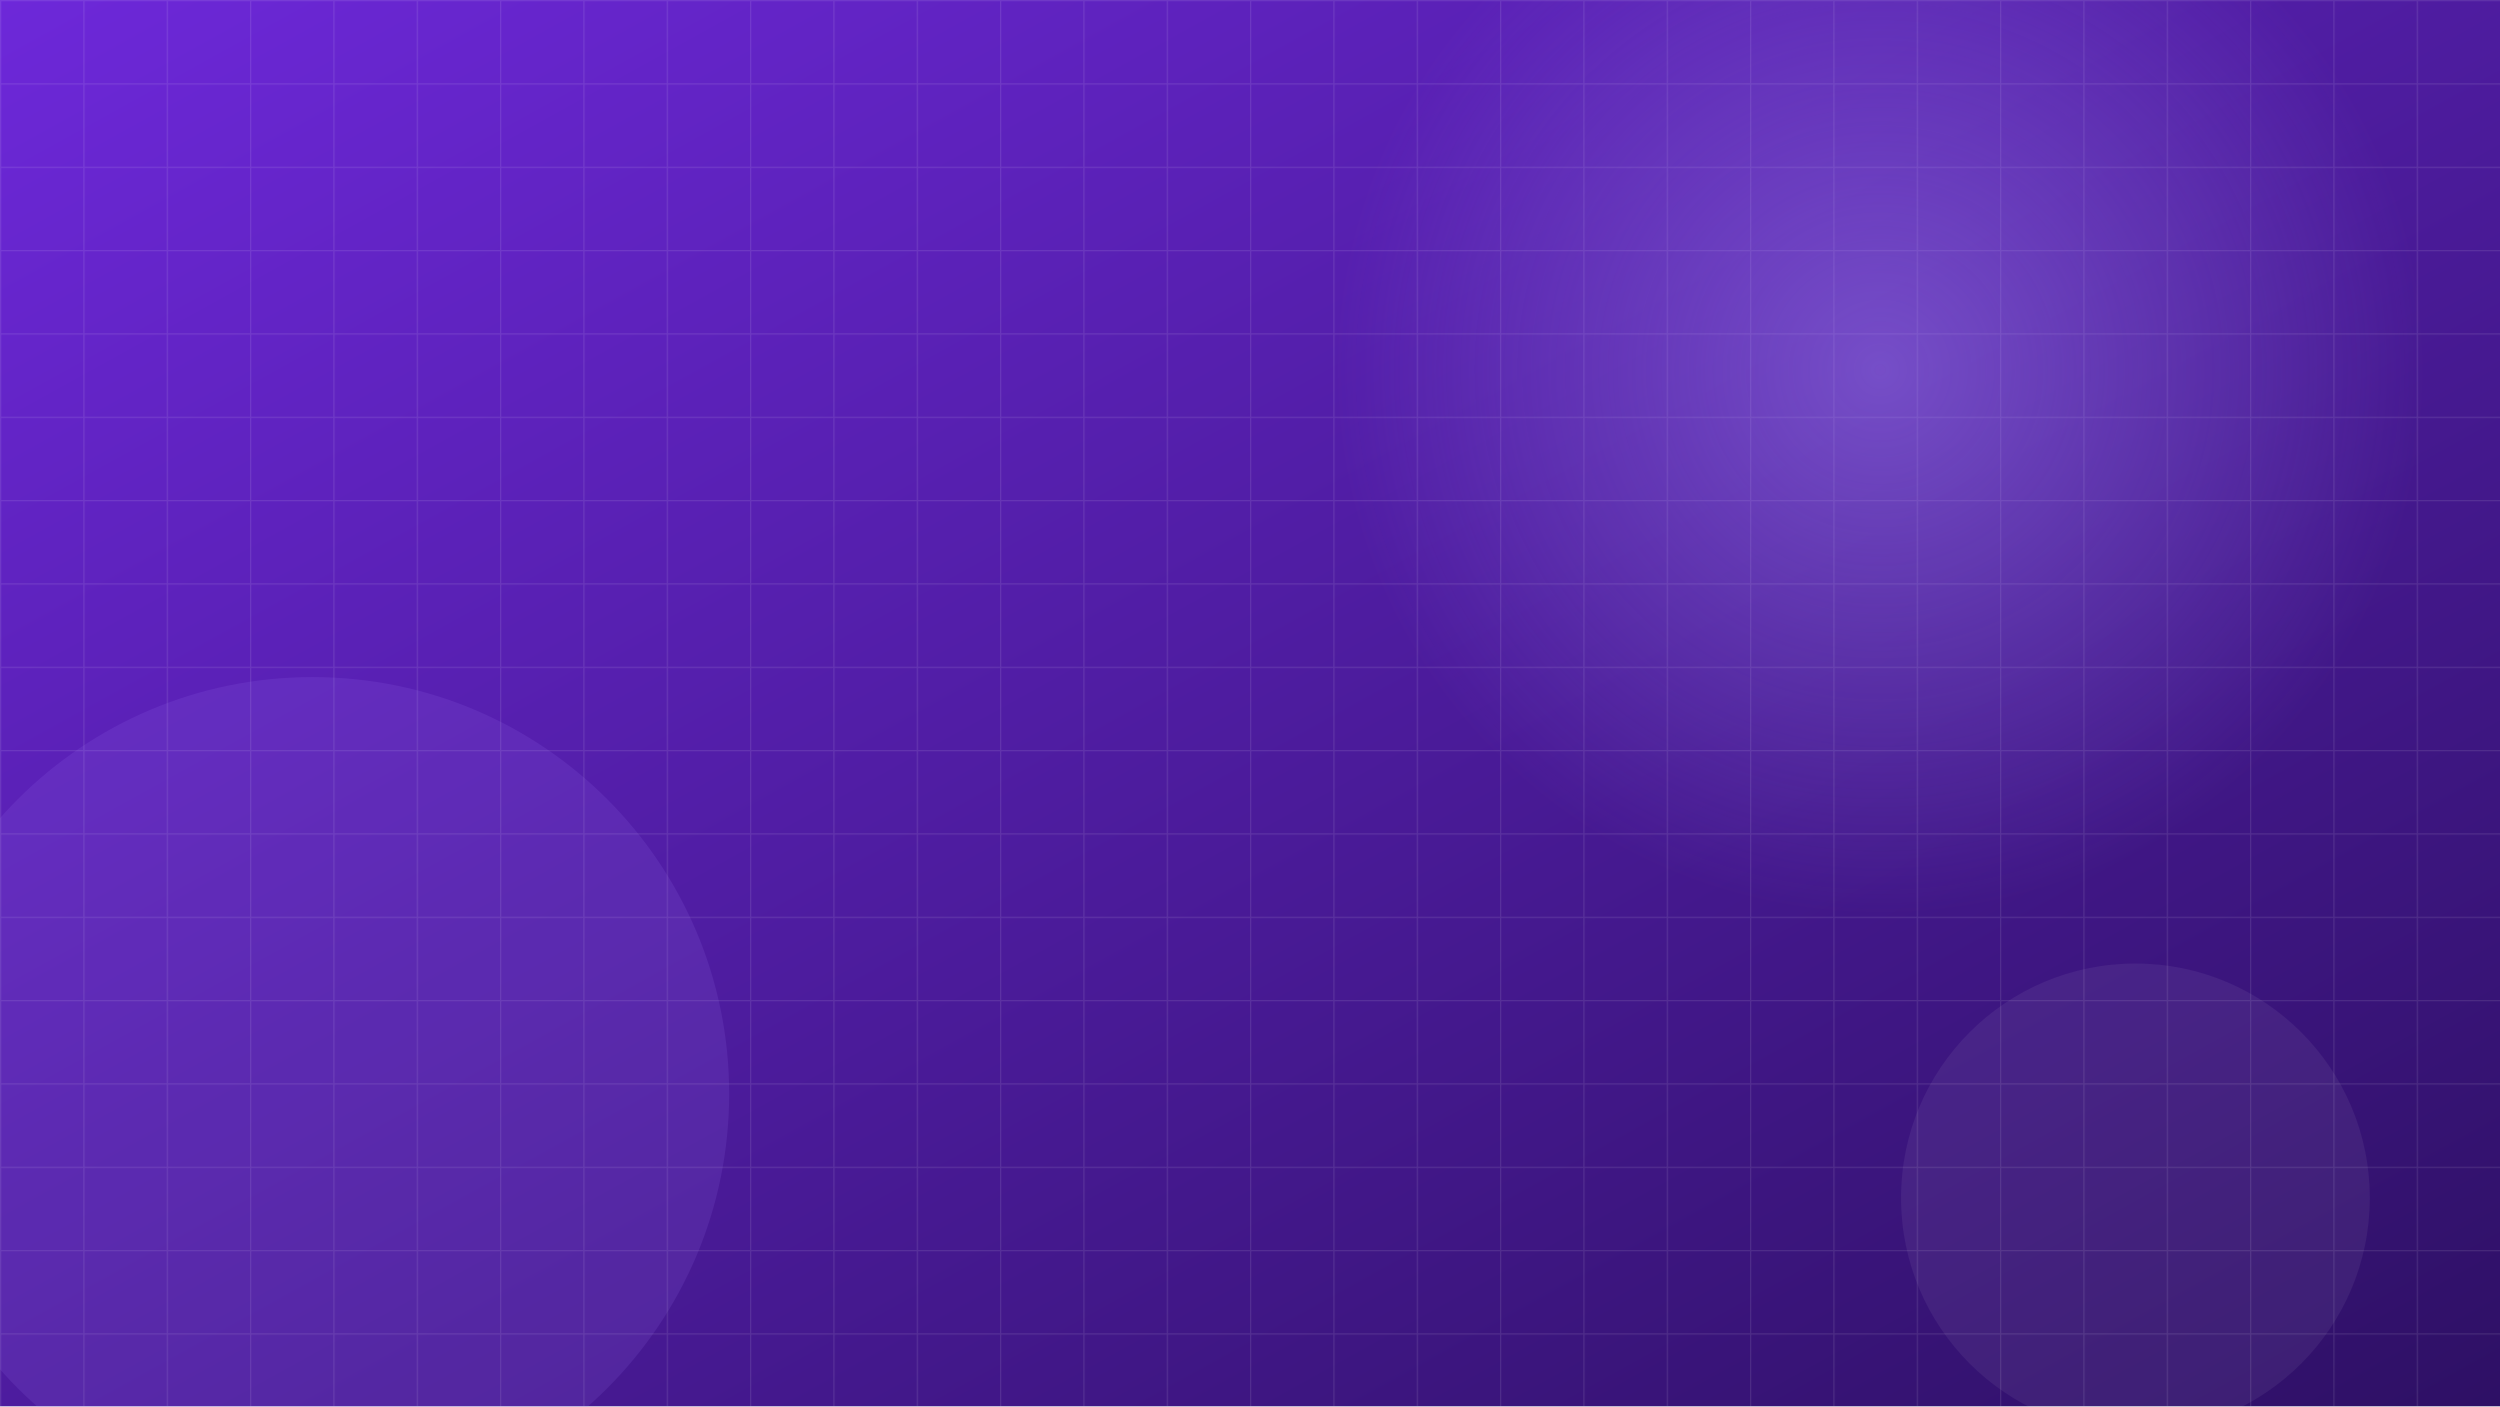
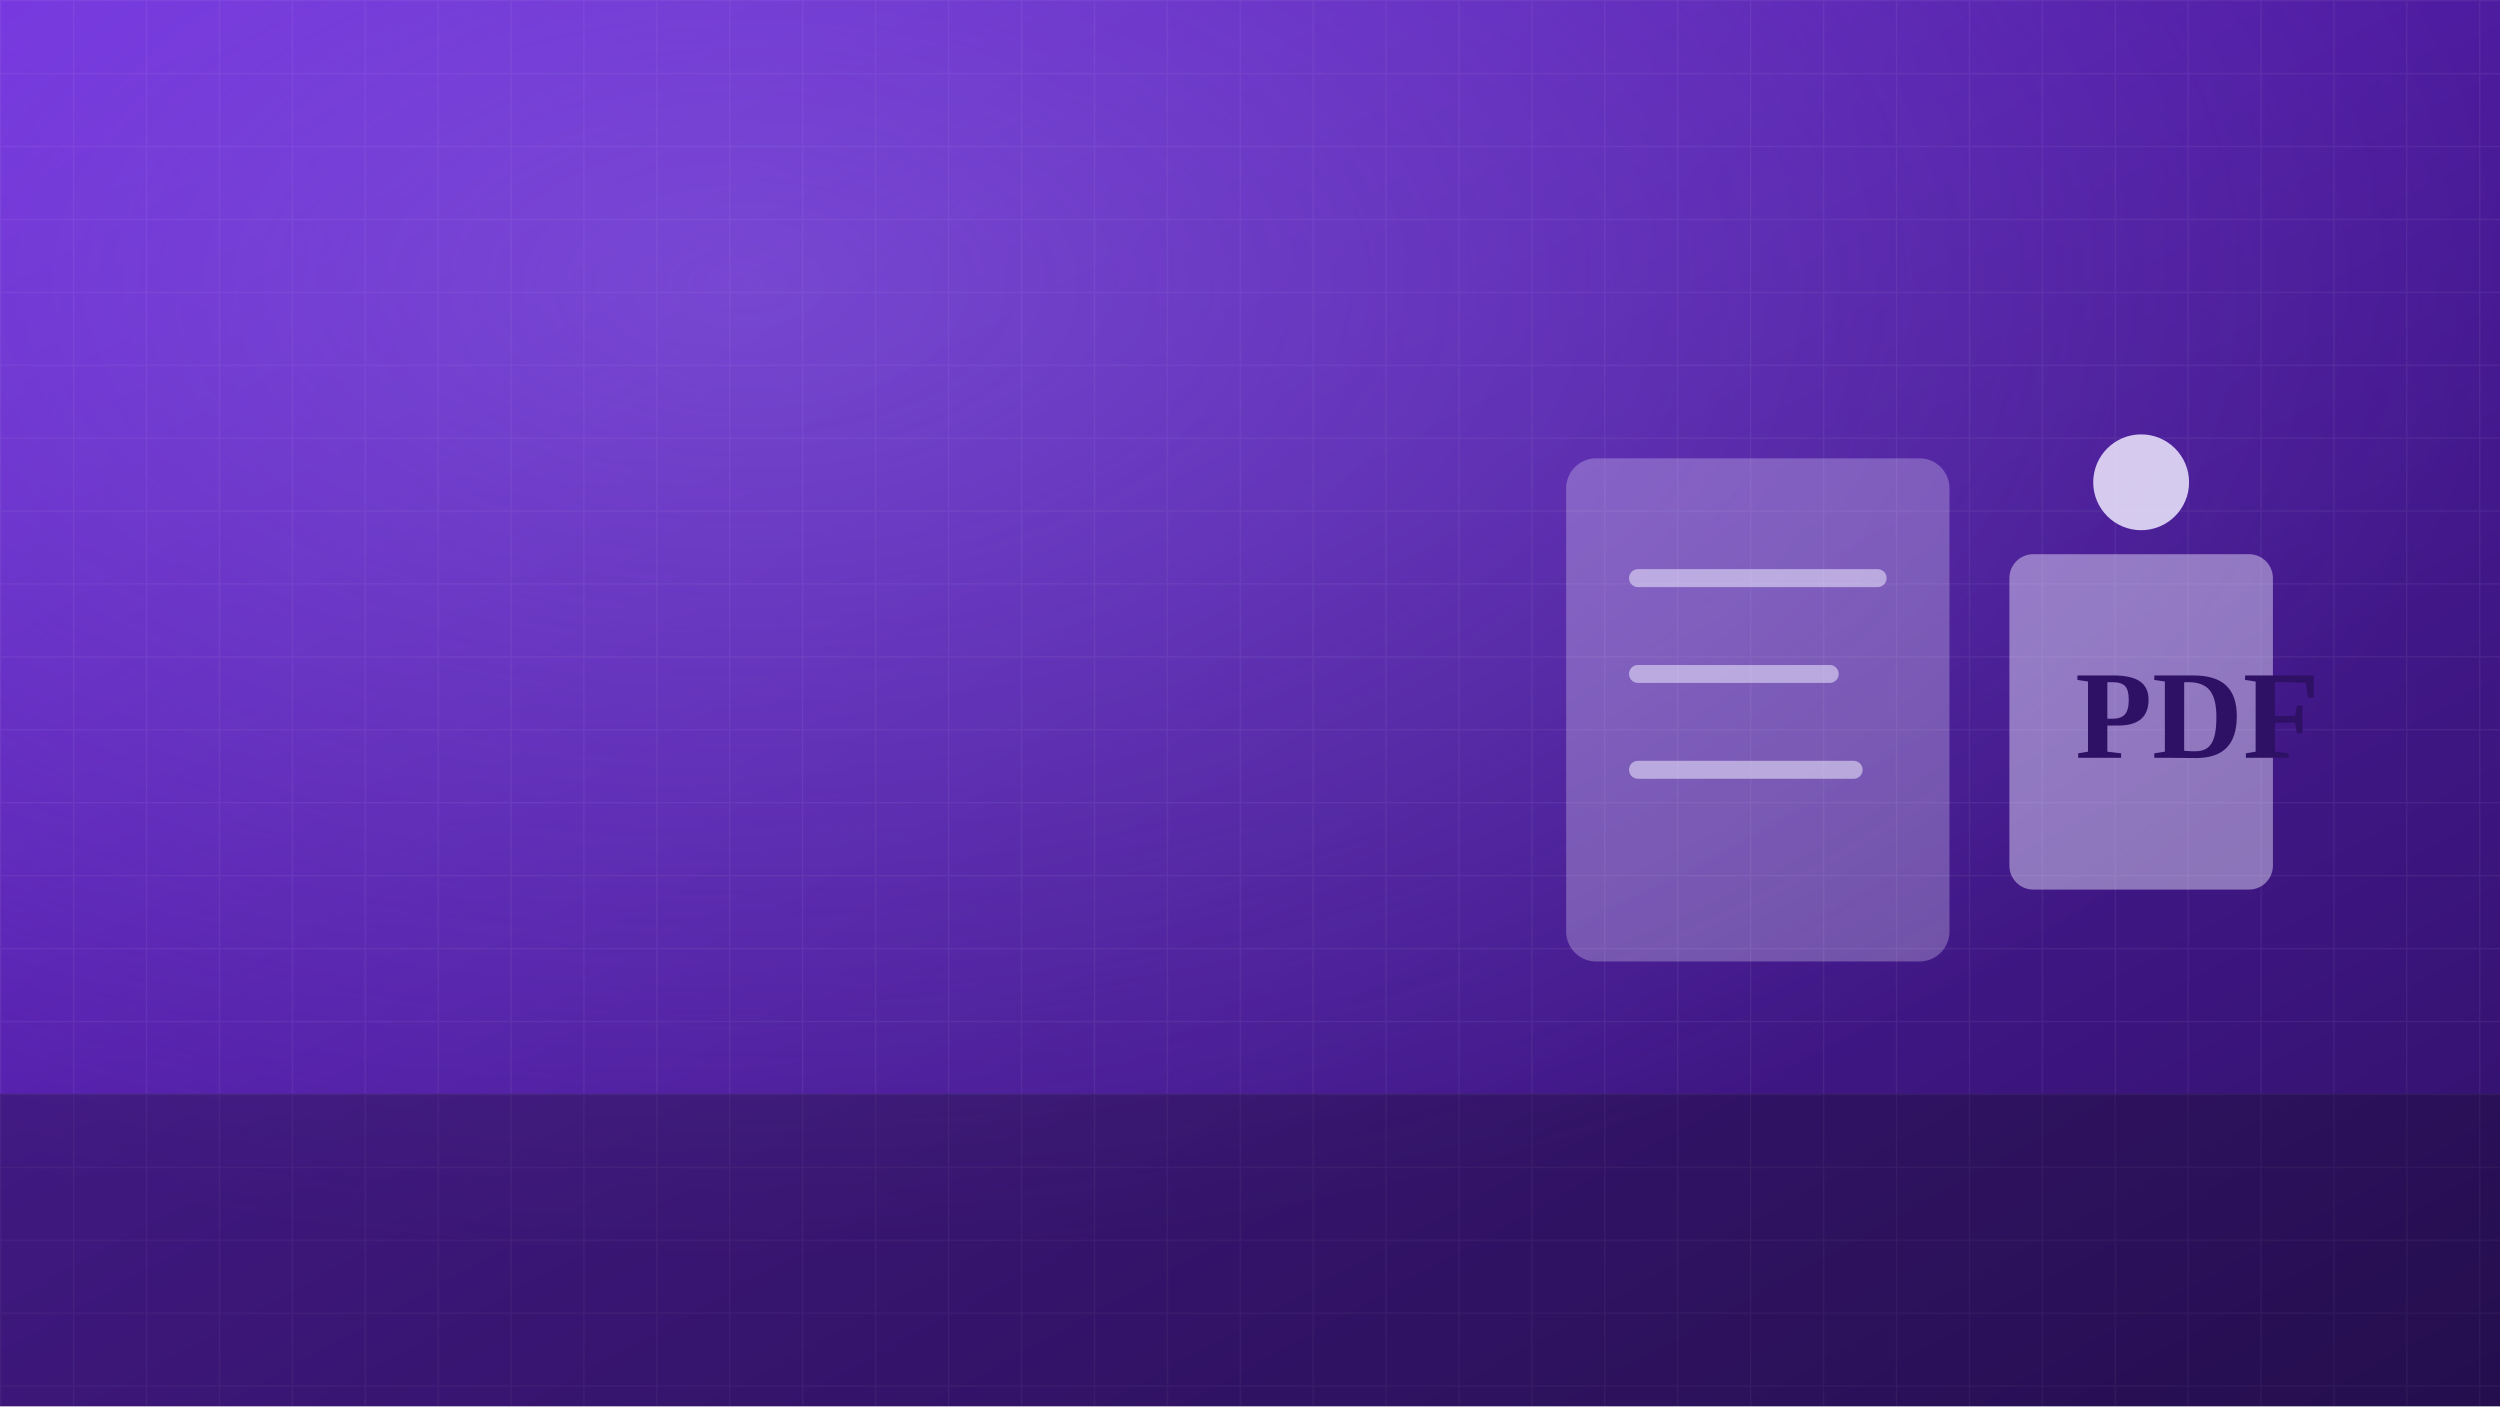
<svg xmlns="http://www.w3.org/2000/svg" width="960" height="540" viewBox="0 0 960 540" role="img" aria-label="CRM-to-proposal generation in 20 minutes">
  <defs>
-     <linearGradient id="bg" x1="0" y1="0" x2="1" y2="1">
+     <linearGradient id="bg-crm-proposals" x1="0" y1="0" x2="1" y2="1">
      <stop offset="0%" stop-color="#6d28d9" />
      <stop offset="100%" stop-color="#2e1065" />
    </linearGradient>
-     <radialGradient id="orb" cx="50%" cy="50%" r="50%">
-       <stop offset="0%" stop-color="#a78bfa" stop-opacity="0.45" />
+     <radialGradient id="orb-crm-proposals" cx="30%" cy="20%" r="70%">
+       <stop offset="0%" stop-color="#a78bfa" stop-opacity="0.35" />
      <stop offset="100%" stop-color="#a78bfa" stop-opacity="0" />
    </radialGradient>
-     <pattern id="grid" width="32" height="32" patternUnits="userSpaceOnUse">
-       <path d="M 32 0 L 0 0 0 32" fill="none" stroke="#ffffff" stroke-opacity="0.1" stroke-width="1" />
+     <pattern id="grid-crm-proposals" width="28" height="28" patternUnits="userSpaceOnUse">
+       <path d="M 28 0 L 0 0 0 28" fill="none" stroke="#ffffff" stroke-opacity="0.06" stroke-width="1" />
    </pattern>
  </defs>
-   <rect width="960" height="540" fill="url(#bg)" />
-   <rect width="960" height="540" fill="url(#grid)" />
-   <circle cx="722" cy="142" r="210" fill="url(#orb)" />
-   <circle cx="120" cy="420" r="160" fill="#a78bfa" fill-opacity="0.12" />
-   <circle cx="820" cy="460" r="90" fill="#fafafa" fill-opacity="0.06" />
+   <rect width="960" height="540" fill="url(#bg-crm-proposals)" />
+   <rect width="960" height="540" fill="url(#grid-crm-proposals)" />
+   <rect width="960" height="540" fill="url(#orb-crm-proposals)" />
+   <g transform="translate(560 130) scale(1.15)" fill="#ede9fe" color="#ede9fe">
+     <rect x="36" y="40" width="128" height="168" rx="10" fill="currentColor" opacity="0.28" />
+     <path d="M60 80h80M60 112h64M60 144h72" stroke="currentColor" stroke-width="6" stroke-linecap="round" opacity="0.55" />
+     <rect x="184" y="72" width="88" height="112" rx="8" fill="currentColor" opacity="0.45" />
+     <text x="206" y="140" fill="#2e1065" font-size="42" font-weight="700">PDF</text>
+     <circle cx="228" cy="48" r="16" fill="currentColor" opacity="0.85" />
+   </g>
+   <rect x="0" y="420" width="960" height="120" fill="#09090b" fill-opacity="0.25" />
</svg>
